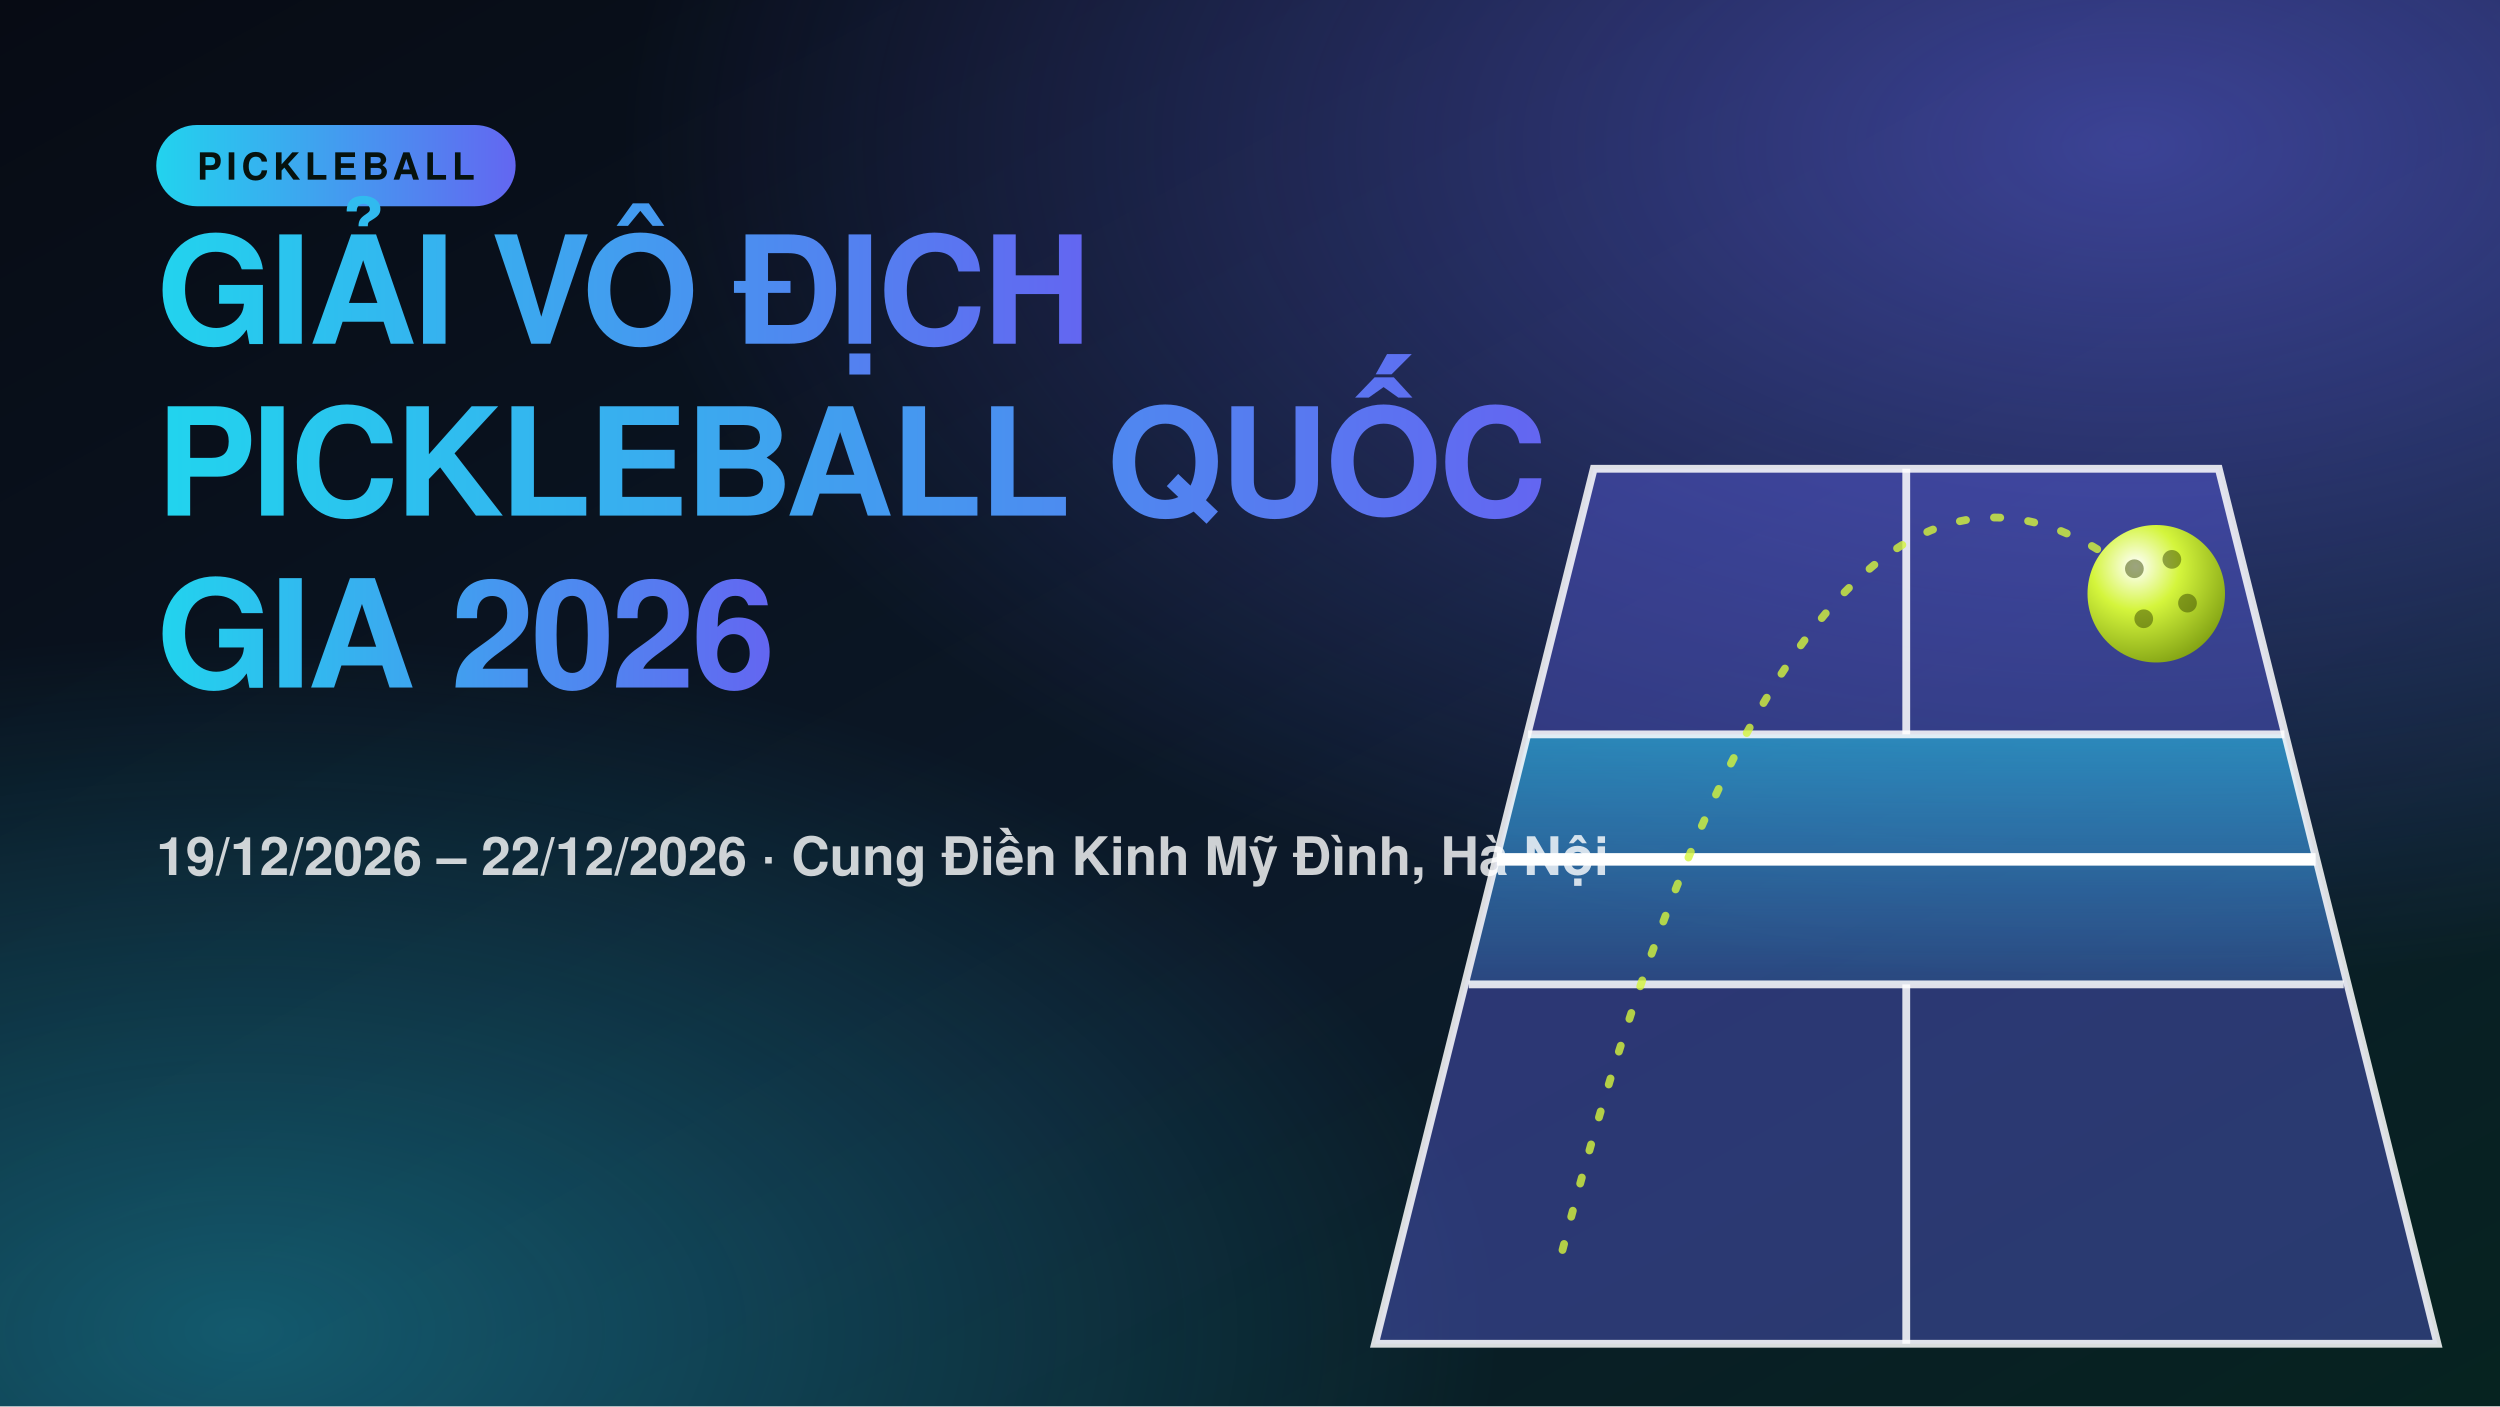
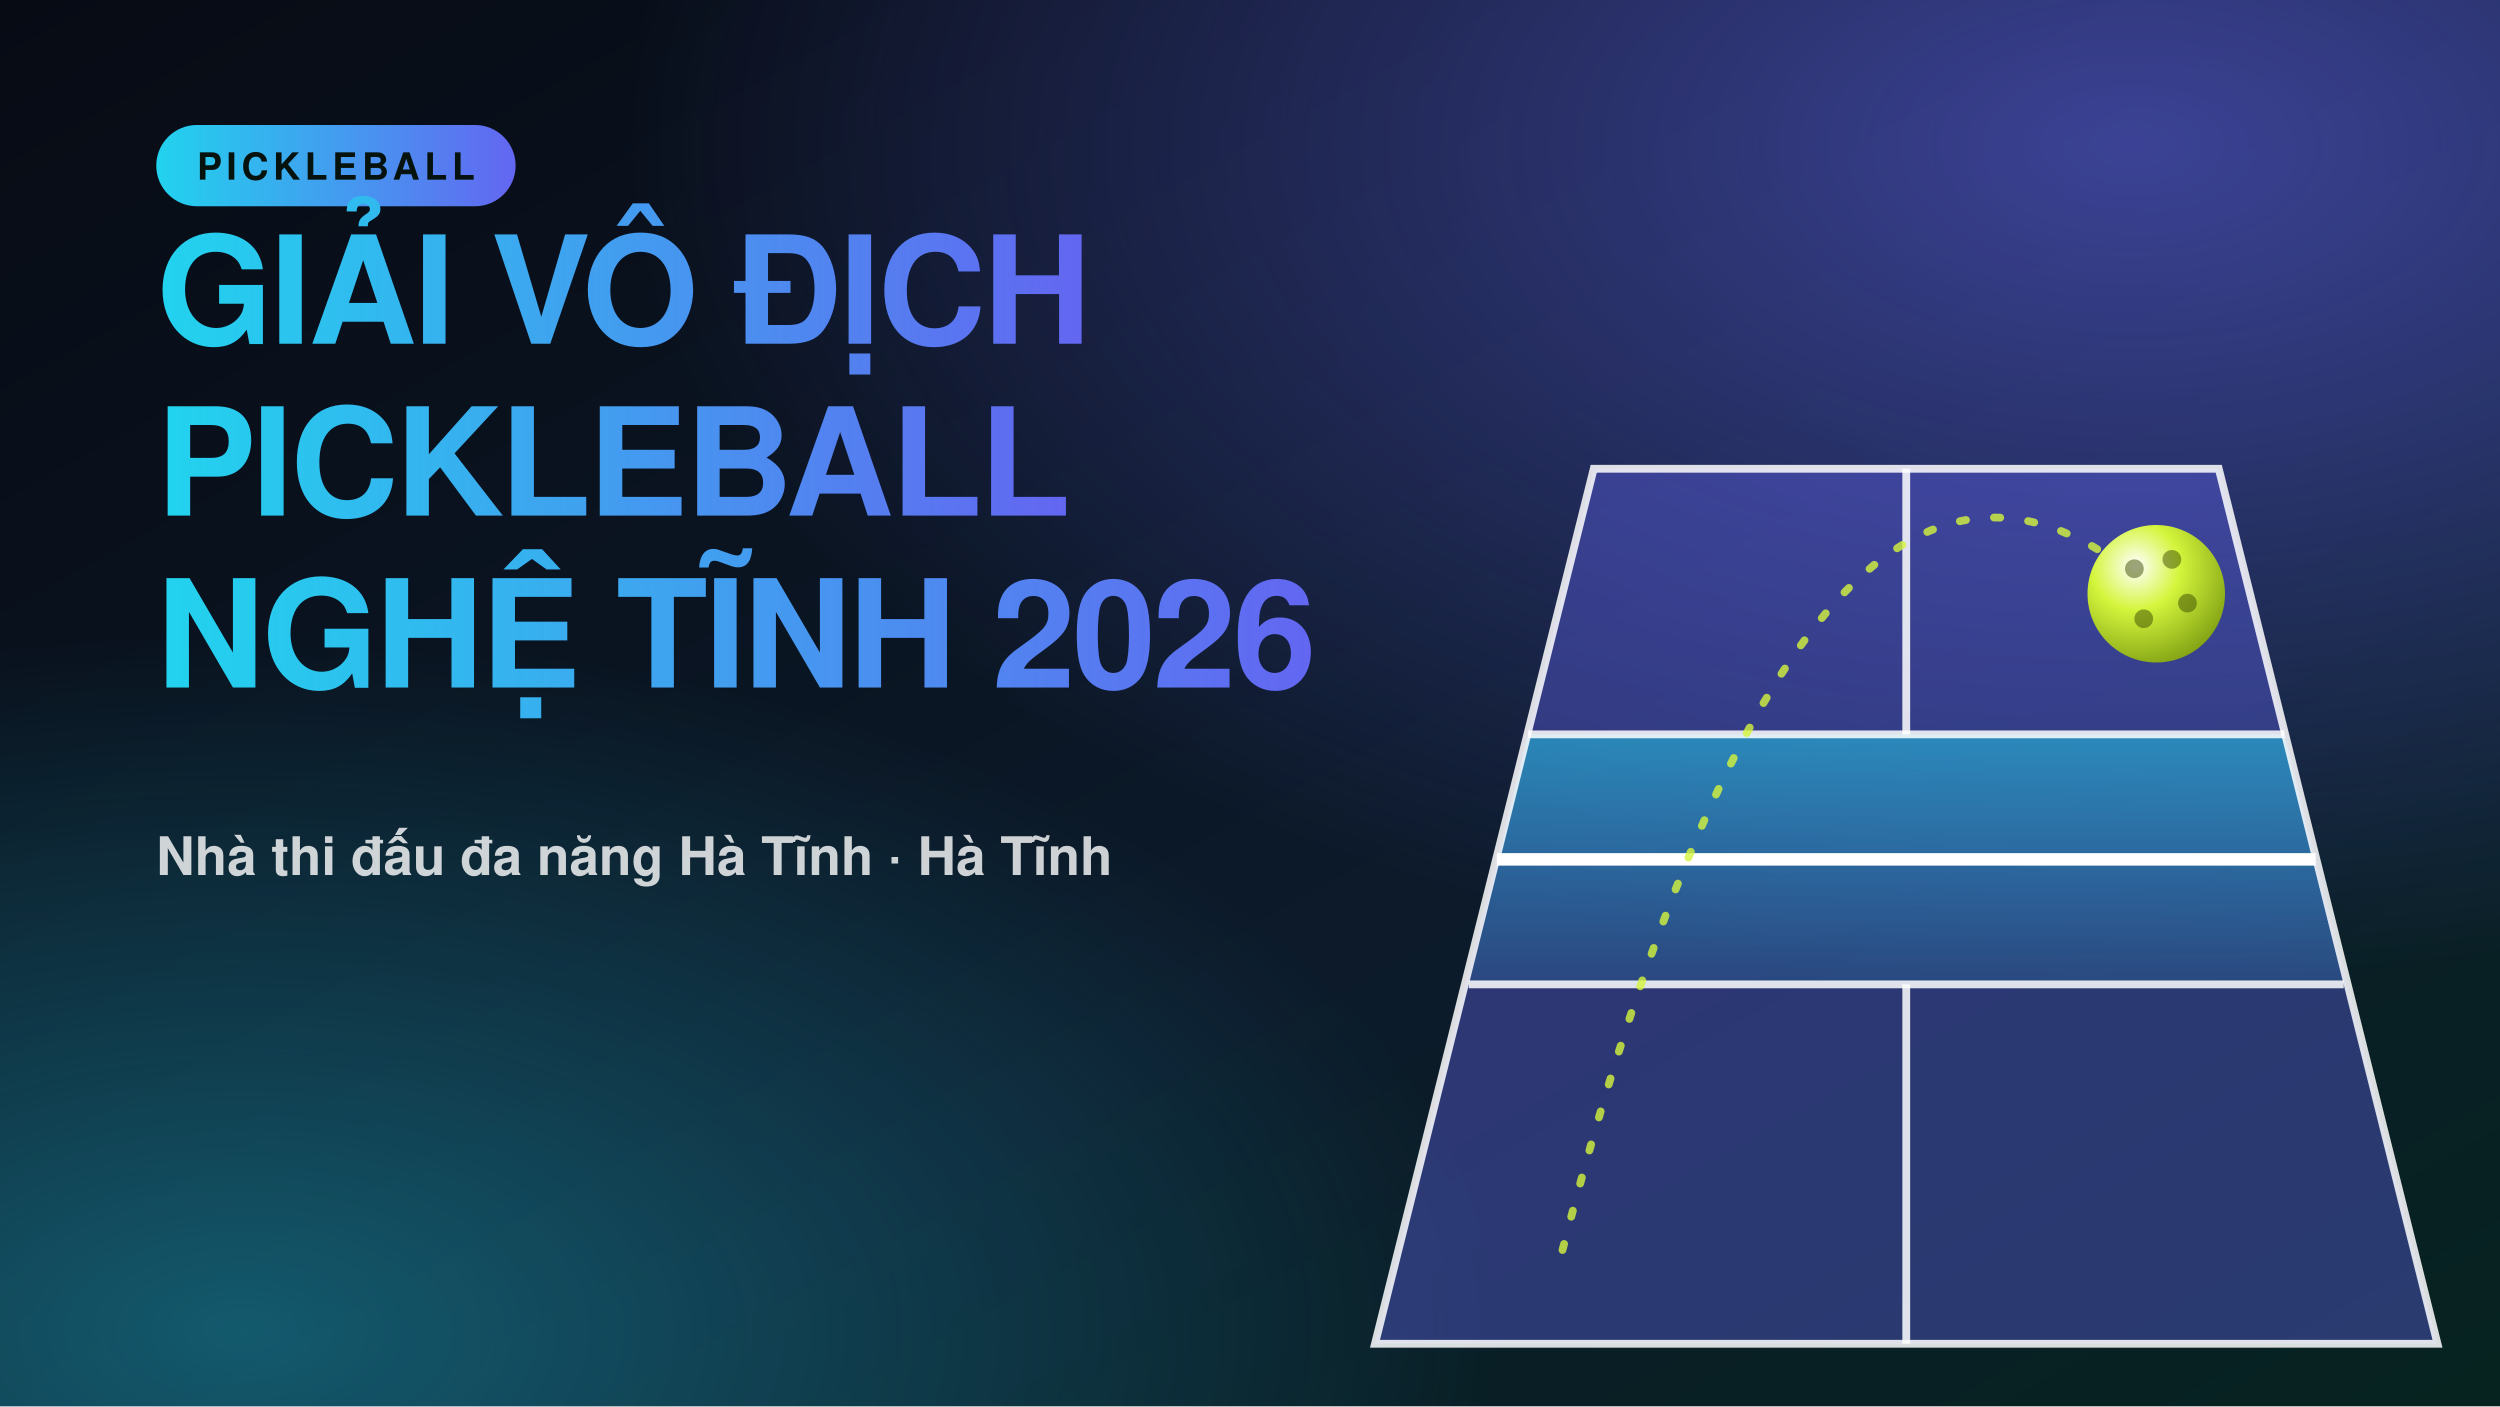
<svg xmlns="http://www.w3.org/2000/svg" width="1600" height="900" viewBox="0 0 1600 900">
  <defs>
    <linearGradient id="bg" x1="0" y1="0" x2="1" y2="1">
      <stop offset="0" stop-color="#070B14" />
      <stop offset=".6" stop-color="#0C1A2A" />
      <stop offset="1" stop-color="#062320" />
    </linearGradient>
    <radialGradient id="glow1" cx=".85" cy=".1" r=".6">
      <stop offset="0" stop-color="#6366F1" stop-opacity=".55" />
      <stop offset="1" stop-color="#6366F1" stop-opacity="0" />
    </radialGradient>
    <radialGradient id="glow2" cx=".1" cy=".95" r=".5">
      <stop offset="0" stop-color="#22D3EE" stop-opacity=".35" />
      <stop offset="1" stop-color="#22D3EE" stop-opacity="0" />
    </radialGradient>
    <linearGradient id="title" x1="0" y1="0" x2="1" y2="0">
      <stop offset="0" stop-color="#22D3EE" />
      <stop offset="1" stop-color="#6366F1" />
    </linearGradient>
    <linearGradient id="kit" x1="0" y1="0" x2="0" y2="1">
      <stop offset="0" stop-color="#22D3EE" stop-opacity=".5" />
      <stop offset="1" stop-color="#22D3EE" stop-opacity=".1" />
    </linearGradient>
    <radialGradient id="ball" cx=".35" cy=".3" r=".8">
      <stop offset="0" stop-color="#fff" />
      <stop offset=".4" stop-color="#D4F53C" />
      <stop offset="1" stop-color="#7A9A10" />
    </radialGradient>
  </defs>
  <rect width="1600" height="900" fill="url(#bg)" />
  <rect width="1600" height="900" fill="url(#glow1)" />
  <rect width="1600" height="900" fill="url(#glow2)" />
  <g transform="translate(860 240)">
    <polygon points="160,60 560,60 700,620 20,620" fill="#6366F1" fill-opacity=".38" />
    <polygon points="118,230 602,230 640,390 80,390" fill="url(#kit)" />
    <g fill="none" stroke="#fff" stroke-opacity=".85" stroke-width="5">
      <polygon points="160,60 560,60 700,620 20,620" />
      <line x1="118" y1="230" x2="602" y2="230" />
      <line x1="80" y1="390" x2="640" y2="390" />
      <line x1="360" y1="60" x2="360" y2="230" />
      <line x1="360" y1="390" x2="360" y2="620" />
    </g>
    <line x1="98" y1="310" x2="622" y2="310" stroke="#fff" stroke-width="8" />
    <path d="M140 560 Q 300 -60 520 140" fill="none" stroke="#D4F53C" stroke-opacity=".8" stroke-width="5" stroke-dasharray="4 18" stroke-linecap="round" />
    <circle cx="520" cy="140" r="44" fill="url(#ball)" />
    <g fill="#3A4A00" fill-opacity=".5">
      <circle cx="506" cy="124" r="6" />
      <circle cx="530" cy="118" r="6" />
      <circle cx="540" cy="146" r="6" />
      <circle cx="512" cy="156" r="6" />
    </g>
  </g>
  <rect x="100" y="80" width="230" height="52" rx="26" fill="url(#title)" />
  <text x="215" y="115" text-anchor="middle" font-family="'Be Vietnam Pro', 'Helvetica Neue', Helvetica, Arial, sans-serif" font-size="24" font-weight="800" fill="#06120E" letter-spacing="3">PICKLEBALL</text>
  <text x="100" y="220" font-family="'Be Vietnam Pro', 'Helvetica Neue', Helvetica, Arial, sans-serif" font-size="96" font-weight="800" fill="url(#title)" letter-spacing="-2">GIẢI VÔ ĐỊCH</text>
-   <text x="100" y="330" font-family="'Be Vietnam Pro', 'Helvetica Neue', Helvetica, Arial, sans-serif" font-size="96" font-weight="800" fill="url(#title)" letter-spacing="-2">PICKLEBALL QUỐC</text>
-   <text x="100" y="440" font-family="'Be Vietnam Pro', 'Helvetica Neue', Helvetica, Arial, sans-serif" font-size="96" font-weight="800" fill="url(#title)" letter-spacing="-2">GIA 2026</text>
-   <text x="100" y="560" font-family="'Be Vietnam Pro', 'Helvetica Neue', Helvetica, Arial, sans-serif" font-size="34" font-weight="600" fill="#fff" fill-opacity=".8">19/12/2026 – 22/12/2026  ·  Cung Điền Kinh Mỹ Đình, Hà Nội</text>
+   <text x="100" y="330" font-family="'Be Vietnam Pro', 'Helvetica Neue', Helvetica, Arial, sans-serif" font-size="96" font-weight="800" fill="url(#title)" letter-spacing="-2">PICKLEBALL</text>
+   <text x="100" y="440" font-family="'Be Vietnam Pro', 'Helvetica Neue', Helvetica, Arial, sans-serif" font-size="96" font-weight="800" fill="url(#title)" letter-spacing="-2">NGHỆ TĨNH 2026</text>
+   <text x="100" y="560" font-family="'Be Vietnam Pro', 'Helvetica Neue', Helvetica, Arial, sans-serif" font-size="34" font-weight="600" fill="#fff" fill-opacity=".8">Nhà thi đấu đa năng Hà Tĩnh  ·  Hà Tĩnh</text>
</svg>
